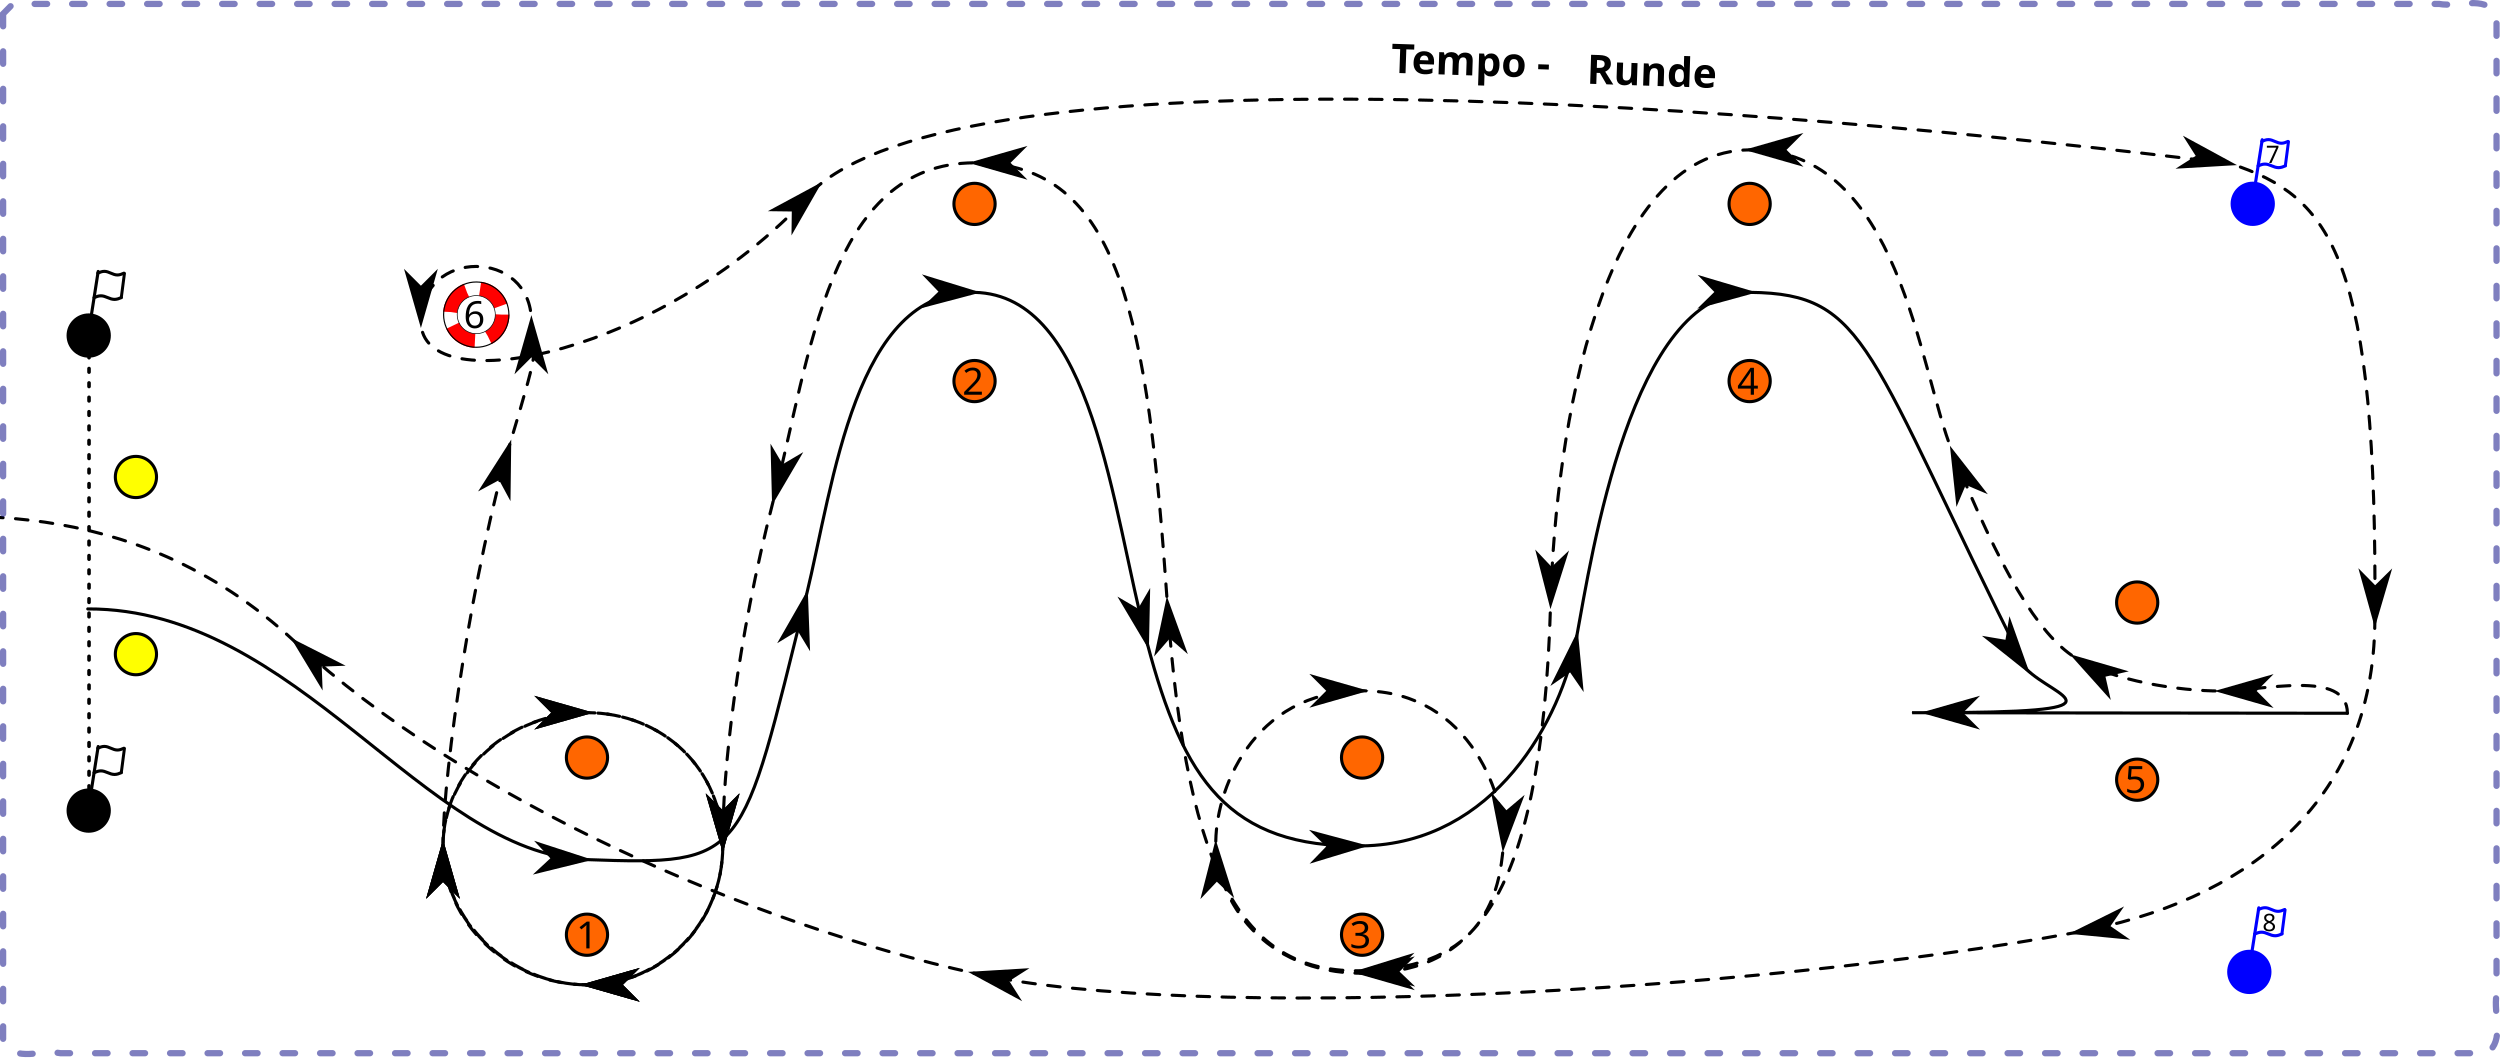
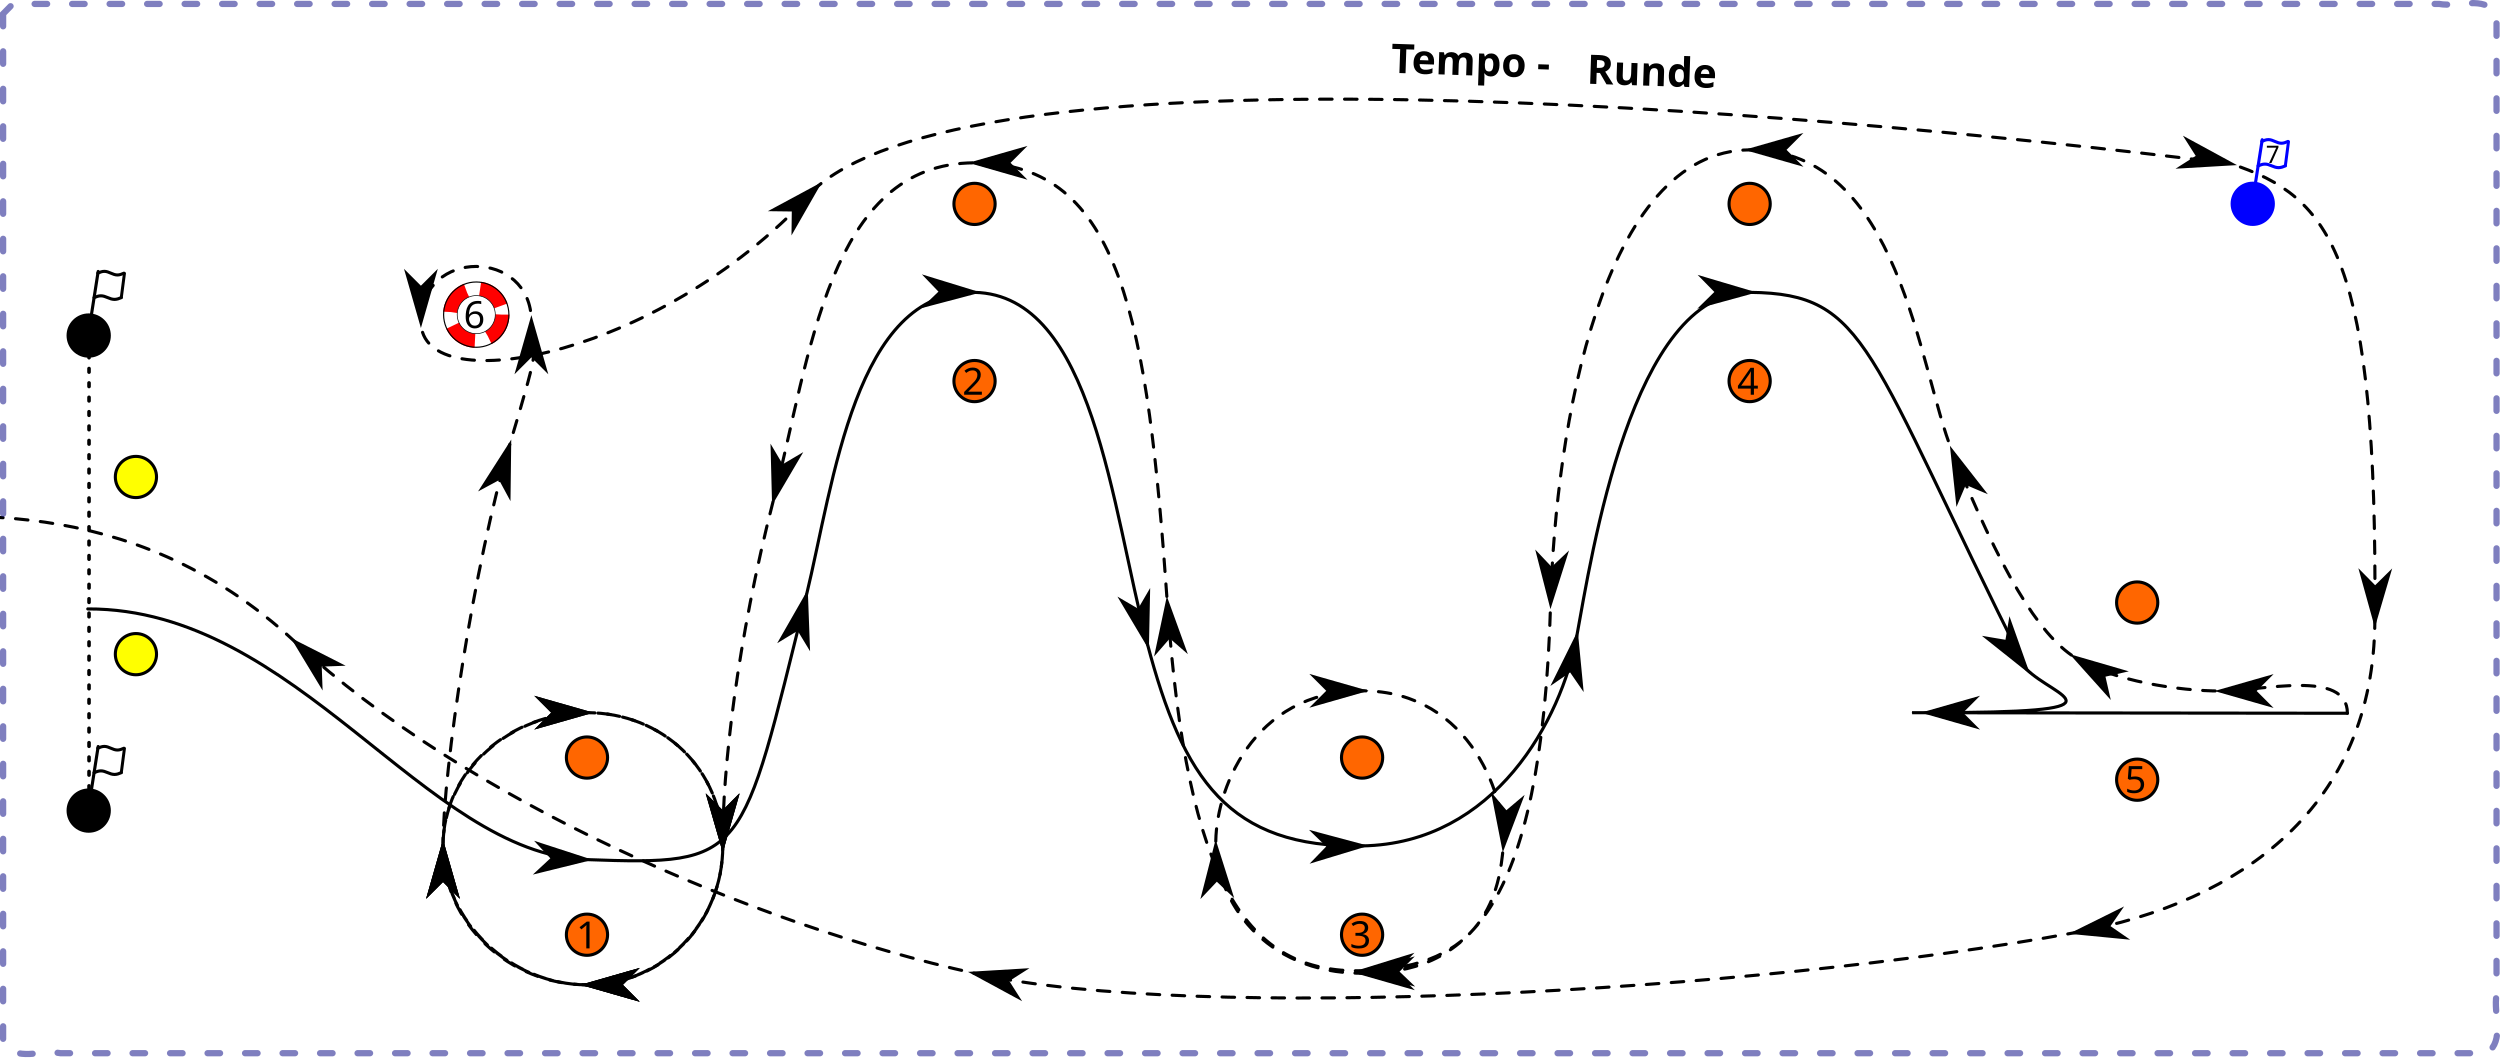
<svg xmlns="http://www.w3.org/2000/svg" version="1.0" id="svg3641" height="360.829" width="853.326" style="enable-background:new" xml:space="preserve">
  <defs id="arrows">
    <marker id="RazorWire" refX="0" refY="0" orient="auto" style="overflow:visible">
      <path id="path5527" style="fill:#34ff00;fill-opacity:1;fill-rule:evenodd;stroke:#34ff00;stroke-width:0.085pt;stroke-opacity:1" d="M 0.019,-0.632 V 0.595 L -6.621,2.568 H 9.113 L 2.979,0.595 V -0.632 L 9.166,-2.472 H -6.594 Z" />
    </marker>
    <marker orient="auto" refY="0" refX="0" id="Scissors" style="overflow:visible">
      <path id="schere" d="M 9.696,-3.847 C 8.661,-5.095 6.794,-5.052 5.4,-4.515 l -8.76,3.283 c -2.548,-1.394 -5.065,-0.995 -5.065,-1.673 0,-0.53 0.487,-0.414 0.414,-1.795 -0.07,-1.326 -1.454,-2.307 -2.763,-2.22 -1.309,-0.008 -2.666,0.995 -2.678,2.379 -0.098,1.393 1.074,2.688 2.461,2.779 1.624,0.242 4.499,-0.742 5.848,1.676 C -6.148,1.766 -7.931,1.771 -9.543,1.679 -10.882,1.602 -12.489,1.985 -13.128,3.301 c -0.617,1.261 -0.012,3.056 1.405,3.442 1.43,0.525 3.393,-0.138 3.733,-1.782 0.262,-1.267 -0.635,-1.862 -0.291,-2.322 0.26,-0.347 1.91,-0.146 4.85,-1.466 L 6.055,4.515 C 7.253,4.85 8.718,4.839 9.78,3.66 L -0.055,-0.057 Z M -9.832,-5.874 c 1.381,0.771 1.268,2.862 -0.167,3.268 -1.298,0.452 -2.956,-0.81 -2.542,-2.216 0.242,-1.154 1.764,-1.579 2.709,-1.052 z m 0.06,8.552 c 1.441,0.532 1.196,2.97 -0.269,3.298 -0.972,0.337 -2.361,-0.148 -2.459,-1.293 -0.189,-1.392 1.446,-2.65 2.728,-2.005 z" style="fill:#34ff00;fill-opacity:1;stroke:#34ff00;stroke-width:1.067;stroke-opacity:1" />
    </marker>
    <marker orient="auto" refY="0" refX="0" id="Legs" style="overflow:visible">
      <g id="g5494" transform="scale(-0.7)" style="fill:#34ff00;fill-opacity:1;stroke:#34ff00;stroke-opacity:1">
        <g id="g5496" transform="matrix(0,-1,-1,0,22.0892,22.73484)" style="fill:#34ff00;fill-opacity:1;stroke:#34ff00;stroke-opacity:1">
          <path id="path5498" d="m 22.636,22.054 c -7.371,5.036 -2.618,7.047 -6.23,14.339" style="fill:#34ff00;fill-opacity:1;fill-rule:evenodd;stroke:#34ff00;stroke-width:1.067pt;stroke-opacity:1" />
          <path id="path5500" d="m 22.825,21.918 c -1.451,8.904 3.772,9.355 4.805,14.747" style="fill:#34ff00;fill-opacity:1;fill-rule:evenodd;stroke:#34ff00;stroke-width:1.067pt;stroke-opacity:1" />
        </g>
        <path id="path5502" d="m -15.029,-7.181 -0.984,4.313 4.227,-1.305 z" style="fill:#34ff00;fill-opacity:1;fill-rule:evenodd;stroke:#34ff00;stroke-width:1.067pt;stroke-opacity:1" />
        <path id="path5504" d="m -16.23,4.861 1.999,3.946 2.418,-3.704 z" style="fill:#34ff00;fill-opacity:1;fill-rule:evenodd;stroke:#34ff00;stroke-width:1.067pt;stroke-opacity:1" />
      </g>
    </marker>
    <linearGradient id="linearGradient5477">
      <stop style="stop-color:#57e307;stop-opacity:1;" offset="0" id="stop5479" />
    </linearGradient>
    <marker style="overflow:visible" id="Arrow1Lend" refX="0" refY="0" orient="auto">
      <path style="fill-rule:evenodd;stroke:#000000;stroke-width:0.853pt;marker-start:none" d="M -10.667,0 -14.933,4.267 0,0 -14.933,-4.267 Z" id="path3104" />
    </marker>
    <marker style="overflow:visible" id="Arrow1Lstart" refX="0" refY="0" orient="auto">
      <path style="fill-rule:evenodd;stroke:#000000;stroke-width:0.853pt;marker-start:none" d="M 10.667,0 14.933,-4.267 0,0 14.933,4.267 Z" id="path3282" />
    </marker>
    <marker style="overflow:visible" id="Arrow1Lstart-7" refX="0" refY="0" orient="auto">
      <path style="fill-rule:evenodd;stroke:#000000;stroke-width:0.853pt;marker-start:none" d="M 10.667,0 14.933,-4.267 0,0 14.933,4.267 Z" id="path3282-4" />
    </marker>
    <marker style="overflow:visible" id="Arrow1Lend-6" refX="0" refY="0" orient="auto">
      <path style="fill-rule:evenodd;stroke:#000000;stroke-width:0.853pt;marker-start:none" d="M -10.667,0 -14.933,4.267 0,0 -14.933,-4.267 Z" id="path3104-0" />
    </marker>
  </defs>
  <g transform="translate(-215.4445,-435.3955)" style="display:inline" id="Parcours">
    <defs id="defs2076" />
    <g id="g1" />
    <g id="layer6" style="display:inline">
      <g transform="translate(18.94796,85.04597)" id="Zeitnahme" style="display:inline">
        <g id="g13156" transform="translate(-177.6378,-94.48819)">
          <path style="fill:#000000;fill-opacity:1;stroke:#000000;stroke-width:1.762" d="m 411.087,559.37 c 0,-3.685 -2.986,-6.678 -6.678,-6.678 -3.683,0 -6.678,2.987 -6.678,6.678 0,3.685 2.987,6.678 6.678,6.678 3.685,0 6.678,-2.987 6.678,-6.678 z" id="Zeit_oben" />
        </g>
        <g id="g13172" transform="translate(-177.6378,67.66194)">
          <path style="fill:#000000;fill-opacity:1;stroke:#000000;stroke-width:1.762" d="m 411.087,559.37 c 0,-3.685 -2.986,-6.678 -6.678,-6.678 -3.683,0 -6.678,2.987 -6.678,6.678 0,3.685 2.987,6.678 6.678,6.678 3.685,0 6.678,-2.987 6.678,-6.678 z" id="Zeit_unten" />
        </g>
        <path style="fill:none;stroke:#000000;stroke-width:1.228;stroke-linecap:round;stroke-linejoin:miter;stroke-miterlimit:4;stroke-dasharray:1.228, 3.684;stroke-dashoffset:0;stroke-opacity:1" d="m 226.886,466.315 c 0,23.379 0,46.759 0,70.138 0,19.991 0,67.885 0,87.271" id="path14169" />
      </g>
      <g transform="translate(113.4362,157.2769)" id="Tor1" style="display:inline;fill:#ff6600">
        <path style="fill:#ff6600;stroke:#000000;stroke-width:1.056" d="m 309.393,536.693 c 0,-3.883 -3.149,-7.032 -7.031,-7.032 -3.881,0 -7.031,3.148 -7.031,7.032 0,3.883 3.15,7.031 7.031,7.031 3.882,0 7.031,-3.147 7.031,-7.031 z" id="Tor1_innen" />
        <path style="fill:#ff6600;stroke:#000000;stroke-width:1.056" d="m 309.393,597.166 c 0,-3.883 -3.149,-7.032 -7.031,-7.032 -3.881,0 -7.031,3.148 -7.031,7.032 0,3.883 3.15,7.031 7.031,7.031 3.882,0 7.031,-3.147 7.031,-7.031 z" id="Tor1_aussen" />
      </g>
      <g transform="translate(226.8221,-31.69941)" id="Tor2" style="display:inline;fill:#ff6600">
        <path style="fill:#ff6600;stroke:#000000;stroke-width:1.056" d="m 328.291,536.693 c 0,-3.883 -3.149,-7.032 -7.031,-7.032 -3.881,0 -7.031,3.148 -7.031,7.032 0,3.883 3.15,7.031 7.031,7.031 3.882,0 7.031,-3.147 7.031,-7.031 z" id="Tor2_aussen" />
        <path style="fill:#ff6600;stroke:#000000;stroke-width:1.056" d="m 328.291,597.166 c 0,-3.883 -3.149,-7.032 -7.031,-7.032 -3.881,0 -7.031,3.148 -7.031,7.032 0,3.883 3.15,7.031 7.031,7.031 3.882,0 7.031,-3.147 7.031,-7.031 z" id="Tor2_innen" />
      </g>
      <g transform="translate(340.2078,157.2769)" id="Tor3" style="display:inline;fill:#ff6600">
        <path style="fill:#ff6600;stroke:#000000;stroke-width:1.056" d="m 347.189,536.693 c 0,-3.883 -3.149,-7.032 -7.031,-7.032 -3.881,0 -7.031,3.148 -7.031,7.032 0,3.883 3.15,7.031 7.031,7.031 3.882,0 7.031,-3.147 7.031,-7.031 z" id="Tor3_innen" />
        <path style="fill:#ff6600;stroke:#000000;stroke-width:1.056" d="m 347.189,597.166 c 0,-3.883 -3.149,-7.032 -7.031,-7.032 -3.881,0 -7.031,3.148 -7.031,7.032 0,3.883 3.15,7.031 7.031,7.031 3.882,0 7.031,-3.147 7.031,-7.031 z" id="Tor3_aussen" />
      </g>
      <g transform="translate(453.5935,-31.69941)" id="Tor4" style="display:inline;fill:#ff6600">
        <path style="fill:#ff6600;stroke:#000000;stroke-width:1.056" d="m 366.086,536.693 c 0,-3.883 -3.149,-7.032 -7.031,-7.032 -3.881,0 -7.031,3.148 -7.031,7.032 0,3.883 3.15,7.031 7.031,7.031 3.882,0 7.031,-3.147 7.031,-7.031 z" id="Tor4_aussen" />
        <path style="fill:#ff6600;stroke:#000000;stroke-width:1.056" d="m 366.086,597.166 c 0,-3.883 -3.149,-7.032 -7.031,-7.032 -3.881,0 -7.031,3.148 -7.031,7.032 0,3.883 3.15,7.031 7.031,7.031 3.882,0 7.031,-3.147 7.031,-7.031 z" id="Tor4_innen" />
      </g>
      <g transform="translate(566.9793,104.3635)" id="Tor5" style="display:inline;fill:#ff6600">
        <path style="fill:#ff6600;stroke:#000000;stroke-width:1.056" d="m 384.984,536.693 c 0,-3.883 -3.149,-7.032 -7.031,-7.032 -3.881,0 -7.031,3.148 -7.031,7.032 0,3.883 3.15,7.031 7.031,7.031 3.882,0 7.031,-3.147 7.031,-7.031 z" id="Tor5_oben" />
        <path style="fill:#ff6600;stroke:#000000;stroke-width:1.056" d="m 384.984,597.166 c 0,-3.883 -3.149,-7.032 -7.031,-7.032 -3.881,0 -7.031,3.148 -7.031,7.032 0,3.883 3.15,7.031 7.031,7.031 3.882,0 7.031,-3.147 7.031,-7.031 z" id="Tor5_unten" />
      </g>
      <g transform="translate(18.94796,138.3793)" id="Schikane" style="display:inline">
        <g style="fill:none" id="Ring">
          <ellipse id="path8826" style="fill:none;stroke:#ff0000;stroke-width:4.821;stroke-linecap:butt;stroke-linejoin:round;stroke-miterlimit:4;stroke-dasharray:9.643, 4.821;stroke-dashoffset:0;stroke-opacity:1" cx="359.055" cy="404.409" rx="8.928" ry="8.928" />
          <ellipse style="display:inline;fill:none;stroke:#000000;stroke-width:0.229;stroke-linecap:round;stroke-linejoin:round;stroke-miterlimit:4;stroke-dasharray:none;stroke-dashoffset:0;stroke-opacity:1" id="path3620" cx="359.055" cy="404.409" rx="6.5" ry="6.5" />
          <ellipse style="display:inline;fill:none;stroke:#000000;stroke-width:0.393;stroke-linecap:round;stroke-linejoin:round;stroke-miterlimit:4;stroke-dasharray:none;stroke-dashoffset:0;stroke-opacity:1" id="path2733" cx="359.055" cy="404.409" rx="11.142" ry="11.142" />
        </g>
      </g>
      <g transform="translate(-40.52031,61.51377)" id="StartZiel" style="display:inline">
        <path style="fill:#ffff00;stroke:#000000;stroke-width:1.056" d="m 309.393,536.693 c 0,-3.883 -3.149,-7.032 -7.031,-7.032 -3.881,0 -7.031,3.148 -7.031,7.032 0,3.883 3.15,7.031 7.031,7.031 3.882,0 7.031,-3.147 7.031,-7.031 z" id="StartZiel_oben" />
        <path style="fill:#ffff00;stroke:#000000;stroke-width:1.056" d="m 309.393,597.166 c 0,-3.883 -3.149,-7.032 -7.031,-7.032 -3.881,0 -7.031,3.148 -7.031,7.032 0,3.883 3.15,7.031 7.031,7.031 3.882,0 7.031,-3.147 7.031,-7.031 z" id="StartZiel_unten" />
      </g>
    </g>
  </g>
  <g transform="translate(-215.4445,-435.3955)" style="display:inline" id="ParcoursLabel">
    <defs id="defs2832" />
    <g id="g3113" style="display:inline">
      <text xml:space="preserve" style="font-style:normal;font-weight:normal;font-size:12.8px;line-height:0%;font-family:'Arial Black';display:inline;fill:#000000;fill-opacity:1;stroke:none;stroke-width:1.067" x="373.691" y="547.37" id="Nummer_Schikane">
        <tspan id="tspan3032" x="373.691" y="547.37" style="font-size:12.8px;line-height:1.25;stroke-width:1.067">6</tspan>
      </text>
      <text xml:space="preserve" style="font-style:normal;font-weight:normal;font-size:12.8px;line-height:0%;font-family:'Arial Black';display:inline;fill:#000000;fill-opacity:1;stroke:none;stroke-width:1.067" x="412.13" y="759.102" id="Nummer_Tor1">
        <tspan id="tspan3036" x="412.13" y="759.102" style="font-size:12.8px;line-height:1.25;stroke-width:1.067">1</tspan>
      </text>
      <text xml:space="preserve" style="font-style:normal;font-weight:normal;font-size:12.8px;line-height:0%;font-family:'Arial Black';display:inline;fill:#000000;fill-opacity:1;stroke:none;stroke-width:1.067" x="808.383" y="570.125" id="Nummer_Tor4">
        <tspan id="tspan3040" x="808.383" y="570.125" style="font-size:12.8px;line-height:1.25;stroke-width:1.067">4</tspan>
      </text>
      <text xml:space="preserve" style="font-style:normal;font-weight:normal;font-size:12.8px;line-height:0%;font-family:'Arial Black';display:inline;fill:#000000;fill-opacity:1;stroke:none;stroke-width:1.067" x="940.704" y="706.032" id="Nummer_Tor5">
        <tspan id="tspan3044" x="940.704" y="706.032" style="font-size:12.8px;line-height:1.25;stroke-width:1.067">5</tspan>
      </text>
      <text xml:space="preserve" style="font-style:normal;font-weight:normal;font-size:12.8px;line-height:0%;font-family:'Arial Black';display:inline;fill:#000000;fill-opacity:1;stroke:none;stroke-width:1.067" x="676.131" y="759.024" id="Nummer_Tor3">
        <tspan id="tspan3048" x="676.131" y="759.024" style="font-size:12.8px;line-height:1.25;stroke-width:1.067">3</tspan>
      </text>
      <g transform="translate(579.9631,-35.51099)" id="Speedboje_oben" style="display:inline">
        <path id="path3052" d="m 411.087,540.472 c 0,-3.685 -2.986,-6.678 -6.678,-6.678 -3.683,0 -6.678,2.987 -6.678,6.678 0,3.685 2.987,6.678 6.678,6.678 3.685,0 6.678,-2.987 6.678,-6.678 z" style="fill:#0000ff;fill-opacity:1;stroke:#0000ff;stroke-width:1.762" />
        <g style="stroke:#0000ff" id="g3062">
          <path id="path3054" d="m 407.511,519.18 c 0.372,-0.161 0.745,-0.325 1.117,-0.438 0.372,-0.114 0.744,-0.181 1.117,-0.181 0.372,0 0.744,0.063 1.117,0.181 0.372,0.113 0.744,0.273 1.116,0.438 0.369,0.16 0.745,0.321 1.117,0.434 0.369,0.114 0.745,0.181 1.117,0.181 0.368,0 0.745,-0.064 1.117,-0.181 0.368,-0.113 0.744,-0.274 1.117,-0.434" style="fill:none;stroke:#0000ff;stroke-width:1.052;stroke-linecap:round;stroke-linejoin:round" />
          <path id="path3056" d="m 407.643,518.601 -2.7,17.3 v 0.258 0" style="fill:none;stroke:#0000ff;stroke-width:1.067;stroke-linecap:round;stroke-linejoin:round" />
          <path id="path3058" d="m 406.246,527.522 c 0.384,-0.158 0.775,-0.317 1.163,-0.429 0.383,-0.113 0.775,-0.179 1.163,-0.179 0.383,0 0.774,0.062 1.163,0.179 0.387,0.112 0.774,0.271 1.163,0.429 0.387,0.159 0.774,0.317 1.162,0.433 0.388,0.109 0.775,0.175 1.163,0.175 0.388,0 0.775,-0.062 1.163,-0.175 0.387,-0.112 0.775,-0.271 1.163,-0.433" style="fill:none;stroke:#0000ff;stroke-width:1.067;stroke-linecap:round;stroke-linejoin:round" />
          <path id="path3060" d="m 416.604,519.31 -1.039,7.969 v 0.12 0" style="fill:none;stroke:#0000ff;stroke-width:1.024;stroke-linecap:round" />
        </g>
        <text xml:space="preserve" style="font-style:normal;font-weight:normal;font-size:12.8px;line-height:0%;font-family:'Arial Black';fill:#000000;fill-opacity:1;stroke:none;stroke-width:1.067" x="408.873" y="526.543" id="text3066">
          <tspan id="tspan3064" x="408.873" y="526.543" style="font-size:8.242px;line-height:1.25;stroke-width:1.067">7</tspan>
        </text>
      </g>
      <text xml:space="preserve" style="font-style:normal;font-weight:normal;font-size:12.8px;line-height:0%;font-family:'Arial Black';display:inline;fill:#000000;fill-opacity:1;stroke:none;stroke-width:1.067" x="543.926" y="570.125" id="Nummer_Tor2">
        <tspan id="tspan3088" x="543.926" y="570.125" style="font-size:12.8px;line-height:1.25;stroke-width:1.067">2</tspan>
      </text>
      <g id="Zeit_oben_Flagge">
        <path id="path3092" d="m 248.821,528.636 c 0.372,-0.161 0.745,-0.325 1.117,-0.438 0.372,-0.114 0.744,-0.181 1.117,-0.181 0.372,0 0.744,0.063 1.117,0.181 0.372,0.113 0.744,0.273 1.116,0.438 0.369,0.16 0.745,0.321 1.117,0.434 0.369,0.114 0.745,0.181 1.117,0.181 0.368,0 0.745,-0.064 1.117,-0.181 0.368,-0.113 0.744,-0.274 1.117,-0.434" style="display:inline;fill:none;stroke:#000000;stroke-width:1.052;stroke-linecap:round;stroke-linejoin:round" />
        <path id="path3094" d="m 248.953,528.057 -2.7,17.3 v 0.258 0" style="display:inline;fill:none;stroke:#000000;stroke-width:1.067;stroke-linecap:round;stroke-linejoin:round" />
        <path id="path3096" d="m 247.556,536.977 c 0.384,-0.158 0.775,-0.317 1.163,-0.429 0.383,-0.113 0.775,-0.179 1.163,-0.179 0.383,0 0.774,0.062 1.163,0.179 0.387,0.112 0.774,0.271 1.163,0.429 0.387,0.159 0.774,0.317 1.162,0.433 0.388,0.109 0.775,0.175 1.163,0.175 0.388,0 0.775,-0.062 1.163,-0.175 0.387,-0.112 0.775,-0.271 1.163,-0.433" style="display:inline;fill:none;stroke:#000000;stroke-width:1.067;stroke-linecap:round;stroke-linejoin:round" />
        <path id="path3098" d="m 257.914,528.766 -1.039,7.969 v 0.12 0" style="display:inline;fill:none;stroke:#000000;stroke-width:1.024;stroke-linecap:round" />
      </g>
      <g id="Zeit_unten_Flagge">
        <path id="path3102" d="m 248.821,690.786 c 0.372,-0.161 0.745,-0.325 1.117,-0.438 0.372,-0.114 0.744,-0.181 1.117,-0.181 0.372,0 0.744,0.063 1.117,0.181 0.372,0.113 0.744,0.273 1.116,0.438 0.369,0.16 0.745,0.321 1.117,0.434 0.369,0.114 0.745,0.181 1.117,0.181 0.368,0 0.745,-0.064 1.117,-0.181 0.368,-0.113 0.744,-0.274 1.117,-0.434" style="display:inline;fill:none;stroke:#000000;stroke-width:1.052;stroke-linecap:round;stroke-linejoin:round" />
        <path id="path3105" d="m 248.953,690.207 -2.7,17.3 v 0.258 0" style="display:inline;fill:none;stroke:#000000;stroke-width:1.067;stroke-linecap:round;stroke-linejoin:round" />
        <path id="path3107" d="m 247.556,699.127 c 0.384,-0.158 0.775,-0.317 1.163,-0.429 0.383,-0.113 0.775,-0.179 1.163,-0.179 0.383,0 0.774,0.062 1.163,0.179 0.387,0.112 0.774,0.271 1.163,0.429 0.387,0.159 0.774,0.317 1.162,0.433 0.388,0.109 0.775,0.175 1.163,0.175 0.388,0 0.775,-0.062 1.163,-0.175 0.387,-0.112 0.775,-0.271 1.163,-0.433" style="display:inline;fill:none;stroke:#000000;stroke-width:1.067;stroke-linecap:round;stroke-linejoin:round" />
        <path id="path3109" d="m 257.914,690.916 -1.039,7.969 v 0.12 0" style="display:inline;fill:none;stroke:#000000;stroke-width:1.024;stroke-linecap:round" />
      </g>
    </g>
  </g>
-   <g transform="translate(363.3543,-208.7303)" id="Speedboje_unten" style="display:inline;enable-background:new">
-     <path id="path2174" d="m 411.087,540.472 c 0,-3.685 -2.986,-6.678 -6.678,-6.678 -3.683,0 -6.678,2.987 -6.678,6.678 0,3.685 2.987,6.678 6.678,6.678 3.685,0 6.678,-2.987 6.678,-6.678 z" style="fill:#0000ff;fill-opacity:1;stroke:#0000ff;stroke-width:1.762" />
-     <g style="fill:none;stroke:#0000ff" id="g2184">
-       <path id="path2176" d="m 407.511,519.18 c 0.372,-0.161 0.745,-0.325 1.117,-0.438 0.372,-0.114 0.744,-0.181 1.117,-0.181 0.372,0 0.744,0.063 1.117,0.181 0.372,0.113 0.744,0.273 1.116,0.438 0.369,0.16 0.745,0.321 1.117,0.434 0.369,0.114 0.745,0.181 1.117,0.181 0.368,0 0.745,-0.064 1.117,-0.181 0.368,-0.113 0.744,-0.274 1.117,-0.434" style="fill:none;stroke:#0000ff;stroke-width:1.052;stroke-linecap:round;stroke-linejoin:round" />
-       <path id="path2178" d="m 407.643,518.601 -2.7,17.3 v 0.258 0" style="fill:none;stroke:#0000ff;stroke-width:1.067;stroke-linecap:round;stroke-linejoin:round" />
-       <path id="path2180" d="m 406.246,527.522 c 0.384,-0.158 0.775,-0.317 1.163,-0.429 0.383,-0.113 0.775,-0.179 1.163,-0.179 0.383,0 0.774,0.062 1.163,0.179 0.387,0.112 0.774,0.271 1.163,0.429 0.387,0.159 0.774,0.317 1.162,0.433 0.388,0.109 0.775,0.175 1.163,0.175 0.388,0 0.775,-0.062 1.163,-0.175 0.387,-0.112 0.775,-0.271 1.163,-0.433" style="fill:none;stroke:#0000ff;stroke-width:1.067;stroke-linecap:round;stroke-linejoin:round" />
-       <path id="path2182" d="m 416.604,519.31 -1.039,7.969 v 0.12 0" style="fill:none;stroke:#0000ff;stroke-width:1.024;stroke-linecap:round" />
-     </g>
-     <text xml:space="preserve" style="font-style:normal;font-weight:normal;font-size:12.8px;line-height:0%;font-family:'Arial Black';fill:#000000;fill-opacity:1;stroke:none;stroke-width:1.067" x="408.873" y="526.543" id="text2188">
-       <tspan id="tspan2186" x="408.873" y="526.543" style="font-size:8.242px;line-height:1.25;stroke-width:1.067">8</tspan>
-     </text>
-   </g>
  <g transform="translate(-215.4445,-435.3955)" style="display:inline" id="Klasse7_Moewe">
    <path id="path3412" d="m 169.627,612.629 c 24.841,0 89.242,-11.354 146.676,41.981 57.434,53.335 155.68,96.118 231.704,112.994 76.024,16.876 264.837,6.507 375.79,-13.882 57.281,-10.526 101.788,-43.307 102.262,-106.342 0.934,-124.03 -14.615,-144.774 -49.215,-156.108 -158.201,-19.565 -424.336,-41.112 -482.38,7.775 -51.328,57.862 -135.352,73.976 -135.352,46.103 0,-25.079 37.712,-25.079 37.712,0 0,15.274 4.503,2.236 -7.509,42.396 -12.012,40.159 -22.661,110.333 -22.663,136.631 -0.002,25.87 23.429,47.369 49.146,47.369 25.717,0 46.349,-21 46.349,-47.333 0,-26.333 -20.632,-45.56 -46.349,-45.56 -25.717,0 -49.143,19.227 -49.143,45.525 0,26.298 23.427,47.369 49.143,47.369 25.717,0 46.511,-21.463 46.349,-47.369 -0.162,-25.905 4.927,-70.101 17.386,-118.468 12.459,-48.205 18.661,-114.738 68.614,-114.738 49.951,0 59.026,53.853 65.733,150.145 6.708,96.292 27.139,126.488 66.486,125.644 42.599,-0.913 46.954,-27.758 48.215,-42.629 1.262,-14.871 -10.468,-52.941 -48.221,-52.941 -37.753,0 -50.432,34.876 -49.921,52.941 0.511,18.065 15.982,43.473 49.921,43.473 33.939,0 61.301,-17.98 64.362,-126.488 1.674,-59.353 17.376,-154.571 68.292,-154.571 50.916,0 57.354,74.713 68.821,103.027 16.312,40.274 29.187,62.268 41.921,70.278 12.734,8.01 35.576,11.412 49.734,11.412 13.99,0 43.19,-7.596 43.19,7.587" style="display:inline;fill:none;stroke:#000000;stroke-width:1.066;stroke-linecap:round;stroke-linejoin:round;stroke-miterlimit:4;stroke-dasharray:4.263, 4.263;stroke-dashoffset:0;stroke-opacity:1;marker-start:none;marker-mid:url(#Arrow1Lstart);marker-end:none" />
    <path id="path3414" d="m 1016.681,678.851 c 0,0 -181.32,-0.198 -143.404,-0.198 71.653,0 43.372,-5.128 33.803,-14.92 -54.824,-109.218 -53.823,-128.115 -94.236,-128.547 -40.413,-0.433 -54.154,89.961 -59.26,117.68 -5.106,27.719 -27.714,70.512 -73.224,71.266 -45.51,0.754 -61.124,-22.827 -73.327,-69.149 -12.203,-46.322 -18.343,-118.973 -59.026,-119.797 -40.683,-0.824 -47.947,64.875 -57.369,103.633 -22.459,90.358 -20.057,91.969 -75.111,89.98 -55.054,-1.989 -98.673,-85.73 -170.121,-85.558" style="display:inline;fill:none;stroke:#000000;stroke-width:1.067;stroke-linecap:round;stroke-linejoin:round;stroke-miterlimit:4;stroke-dashoffset:0;stroke-opacity:1;marker-start:none;marker-mid:url(#Arrow1Lstart);marker-end:none" />
    <path id="path3416" d="m 462.148,724.213 c 0,-26.333 -20.632,-45.56 -46.349,-45.56 -25.717,0 -49.143,19.827 -49.143,45.56 0,26.47 22.661,47.333 49.143,47.333 26.47,0 46.349,-21.463 46.349,-47.333 z" style="display:inline;fill:none;stroke:#000000;stroke-width:1.067;stroke-linecap:round;stroke-linejoin:round;stroke-miterlimit:4;stroke-dasharray:4.267, 4.267;stroke-dashoffset:3.8;stroke-opacity:1;marker-start:none;marker-mid:url(#Arrow1Lstart);marker-end:none" />
    <text id="text3418" y="876.114" x="243.389" style="font-style:normal;font-variant:normal;font-weight:normal;font-stretch:normal;font-size:12.8px;line-height:0%;font-family:Verdana;-inkscape-font-specification:Verdana;display:inline;opacity:0.99;fill:#e6e6e6;fill-opacity:1;stroke:none;stroke-width:1.067" xml:space="preserve">
      <tspan id="tspan3420" y="876.114" x="243.389" style="font-style:normal;font-variant:normal;font-weight:normal;font-stretch:normal;font-size:19.2px;line-height:1.25;font-family:Verdana;-inkscape-font-specification:Verdana;fill:#000000;stroke-width:1.067">Ablegen - Startlinie - in den Parcours, d.h. innen durch die Tore 1 - 2 - 3 - 4 -</tspan>
      <tspan id="tspan3422" y="900.114" x="243.389" style="font-style:normal;font-variant:normal;font-weight:normal;font-stretch:normal;font-size:19.2px;line-height:1.25;font-family:Verdana;-inkscape-font-specification:Verdana;fill:#000000;stroke-width:1.067">rückwärts durch das Tor 5 - vorwärts wieder in den Parcours, d.h. außen um Tor 4 -</tspan>
      <tspan id="tspan3424" y="924.114" x="243.389" style="font-style:normal;font-variant:normal;font-weight:normal;font-stretch:normal;font-size:19.2px;line-height:1.25;font-family:Verdana;-inkscape-font-specification:Verdana;fill:#000000;stroke-width:1.067">schnelle Umkreisung des Tores 3 (das Tor 3 bleibt an der Steuerbordseite!) - </tspan>
      <tspan y="948.114" x="243.389" style="font-style:normal;font-variant:normal;font-weight:normal;font-stretch:normal;font-size:19.2px;line-height:1.25;font-family:Verdana;-inkscape-font-specification:Verdana;fill:#000000;stroke-width:1.067" id="tspan3456">außen um Tor 2 - schnelle Umkreisung des Tores 1 (das Tor 1 bleibt an der Steuerbordseite!) -</tspan>
      <tspan id="tspan3430" y="972.114" x="243.389" style="font-style:normal;font-variant:normal;font-weight:normal;font-stretch:normal;font-size:19.2px;line-height:1.25;font-family:Verdana;-inkscape-font-specification:Verdana;fill:#000000;stroke-width:1.067">Schikane an der Tonne 6 - Temporunde: <tspan id="tspan3428" style="font-style:normal;font-variant:normal;font-weight:normal;font-stretch:normal;font-size:19.2px;font-family:Verdana;-inkscape-font-specification:Verdana;fill:#000000;stroke-width:1.067">außen</tspan> an den Toren 2 und 4, um die Tonne 7,</tspan>
      <tspan y="996.114" x="243.389" style="font-style:normal;font-variant:normal;font-weight:normal;font-stretch:normal;font-size:19.2px;line-height:1.25;font-family:Verdana;-inkscape-font-specification:Verdana;fill:#000000;stroke-width:1.067" id="tspan3652">zwischen Tor 5 und Tonne 8, außen an Tor 3 vorbei und innen durch das Tor 1 -</tspan>
      <tspan y="1020.114" x="243.389" style="font-style:normal;font-variant:normal;font-weight:normal;font-stretch:normal;font-size:19.2px;line-height:1.25;font-family:Verdana;-inkscape-font-specification:Verdana;fill:#000000;stroke-width:1.067" id="tspan3656">Ziellinie - anlegen.</tspan>
    </text>
    <g transform="translate(-74.06106,0.4918078)" id="g3434">
      <text xml:space="preserve" style="font-style:normal;font-weight:bold;font-size:12.8px;line-height:0%;font-family:Verdana;fill:#000000;fill-opacity:1;stroke:none;stroke-width:1.067" x="778.966" y="434.237" id="text3436" transform="rotate(1.893166)">
        <tspan id="tspan3438" x="778.966" y="434.237" style="font-size:13.867px;line-height:1.25;stroke-width:1.067">Tempo -</tspan>
      </text>
      <text xml:space="preserve" style="font-style:normal;font-weight:bold;font-size:12.8px;line-height:0%;font-family:Verdana;fill:#000000;fill-opacity:1;stroke:none;stroke-width:1.067" x="845.879" y="435.753" id="text3440" transform="rotate(1.893166)">
        <tspan id="tspan3442" x="845.879" y="435.753" style="font-size:13.867px;line-height:1.25;stroke-width:1.067">Runde</tspan>
      </text>
    </g>
    <text id="text3444" y="328.002" x="595.582" style="font-style:normal;font-variant:normal;font-weight:bold;font-stretch:normal;font-size:12.8px;line-height:0%;font-family:Verdana;-inkscape-font-specification:'Verdana Bold';text-align:center;text-anchor:middle;display:inline;fill:#000000;fill-opacity:1;stroke:none;stroke-width:1.067" xml:space="preserve">
      <tspan style="font-style:normal;font-variant:normal;font-weight:bold;font-stretch:normal;font-size:38.4px;line-height:1.25;font-family:Verdana;-inkscape-font-specification:'Verdana Bold';text-align:center;text-anchor:middle;stroke-width:1.067" y="328.002" x="595.582" id="tspan3446">DMYV-Jugend</tspan>
      <tspan id="tspan3448" style="font-style:normal;font-variant:normal;font-weight:bold;font-stretch:normal;font-size:38.4px;line-height:1.25;font-family:Verdana;-inkscape-font-specification:'Verdana Bold';text-align:center;text-anchor:middle;stroke-width:1.067" y="376.002" x="595.582">Motorboot-Slalom</tspan>
      <tspan style="font-style:normal;font-variant:normal;font-weight:bold;font-stretch:normal;font-size:38.4px;line-height:1.25;font-family:Verdana;-inkscape-font-specification:'Verdana Bold';text-align:center;text-anchor:middle;stroke-width:1.067" id="tspan3450" y="424.002" x="595.582">Klasse 7</tspan>
    </text>
    <text transform="rotate(-30.00001)" id="text2735-7-9" y="483.218" x="-56.18" style="font-style:normal;font-weight:bold;font-size:12.8px;line-height:0%;font-family:Verdana;text-align:center;text-anchor:middle;display:inline;fill:#000000;fill-opacity:1;stroke:none;stroke-width:1.067" xml:space="preserve">
      <tspan y="483.218" x="-56.18" id="tspan2737-4-8" style="font-size:29.867px;line-height:1.25;stroke-width:1.067">Möwe-Parcour</tspan>
    </text>
  </g>
  <g id="Export_Area" style="display:inline;opacity:1" transform="translate(-180.8124,-194.4877)">
    <path style="display:inline;opacity:0.5;fill:none;fill-opacity:1;fill-rule:nonzero;stroke:#000080;stroke-width:2.133;stroke-linecap:round;stroke-linejoin:miter;stroke-miterlimit:4;stroke-dasharray:4.267, 8.533;stroke-dashoffset:0;stroke-opacity:1" d="m 181.879,199.201 c 0,117.134 0,234.268 0,351.402 4.38,6.419 13.104,2.145 19.592,3.374 276.059,0 552.117,0 828.176,0 6.295,-4.466 2.103,-13.361 3.309,-19.977 0,-111.6 0,-223.2 0,-334.8 -4.38,-6.419 -13.104,-2.145 -19.592,-3.374 -276.059,0 -552.117,0 -828.176,0 -1.103,1.125 -2.206,2.25 -3.309,3.374 z" id="rect4816" />
    <g id="g2" />
    <g id="g3" />
  </g>
</svg>
